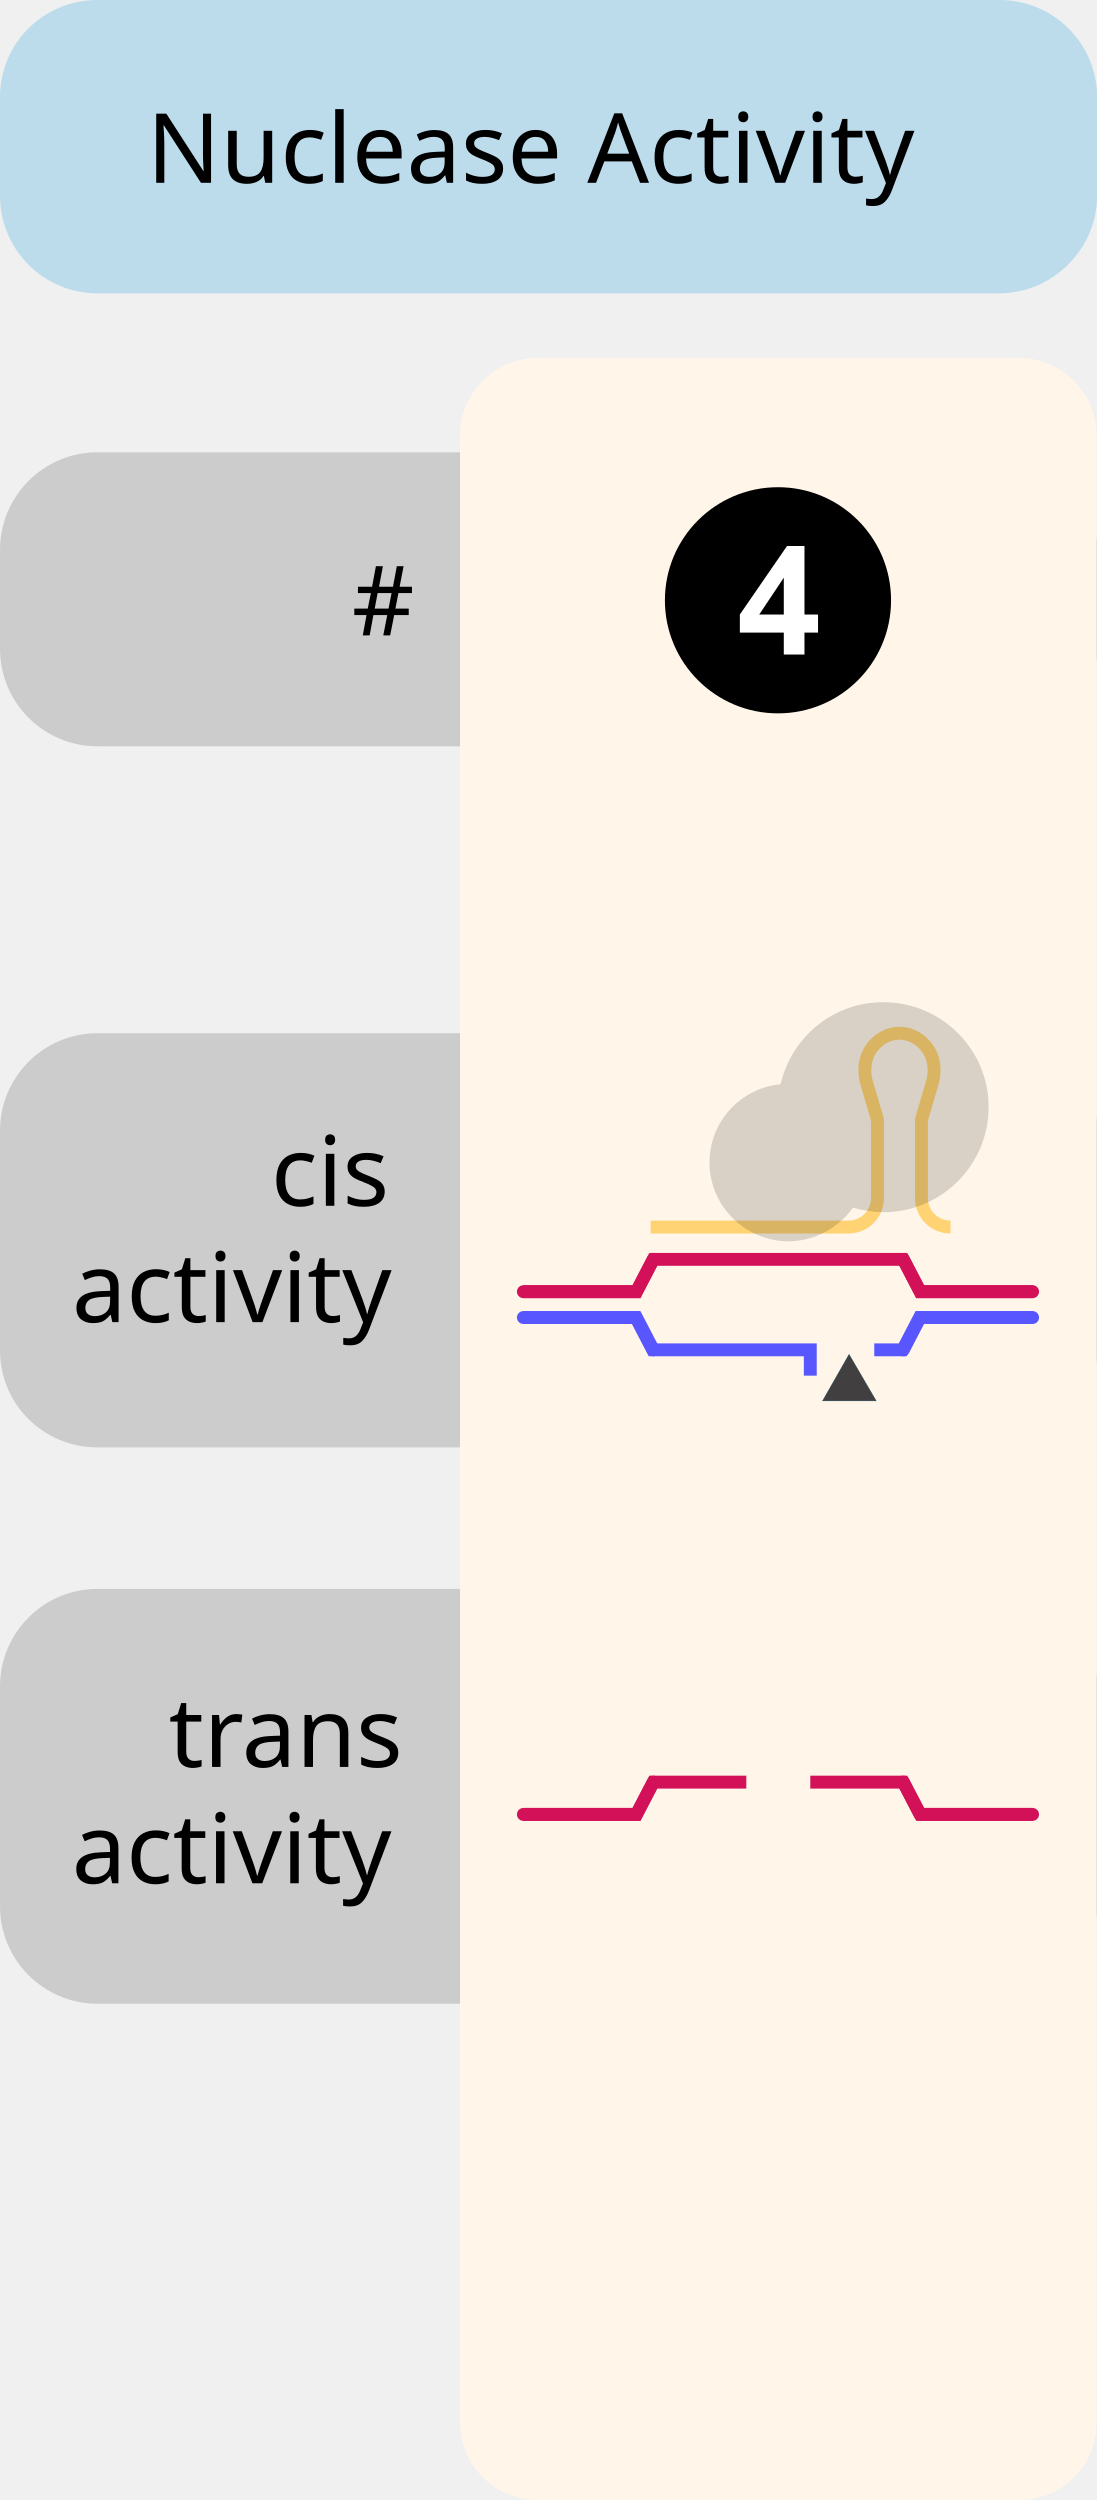
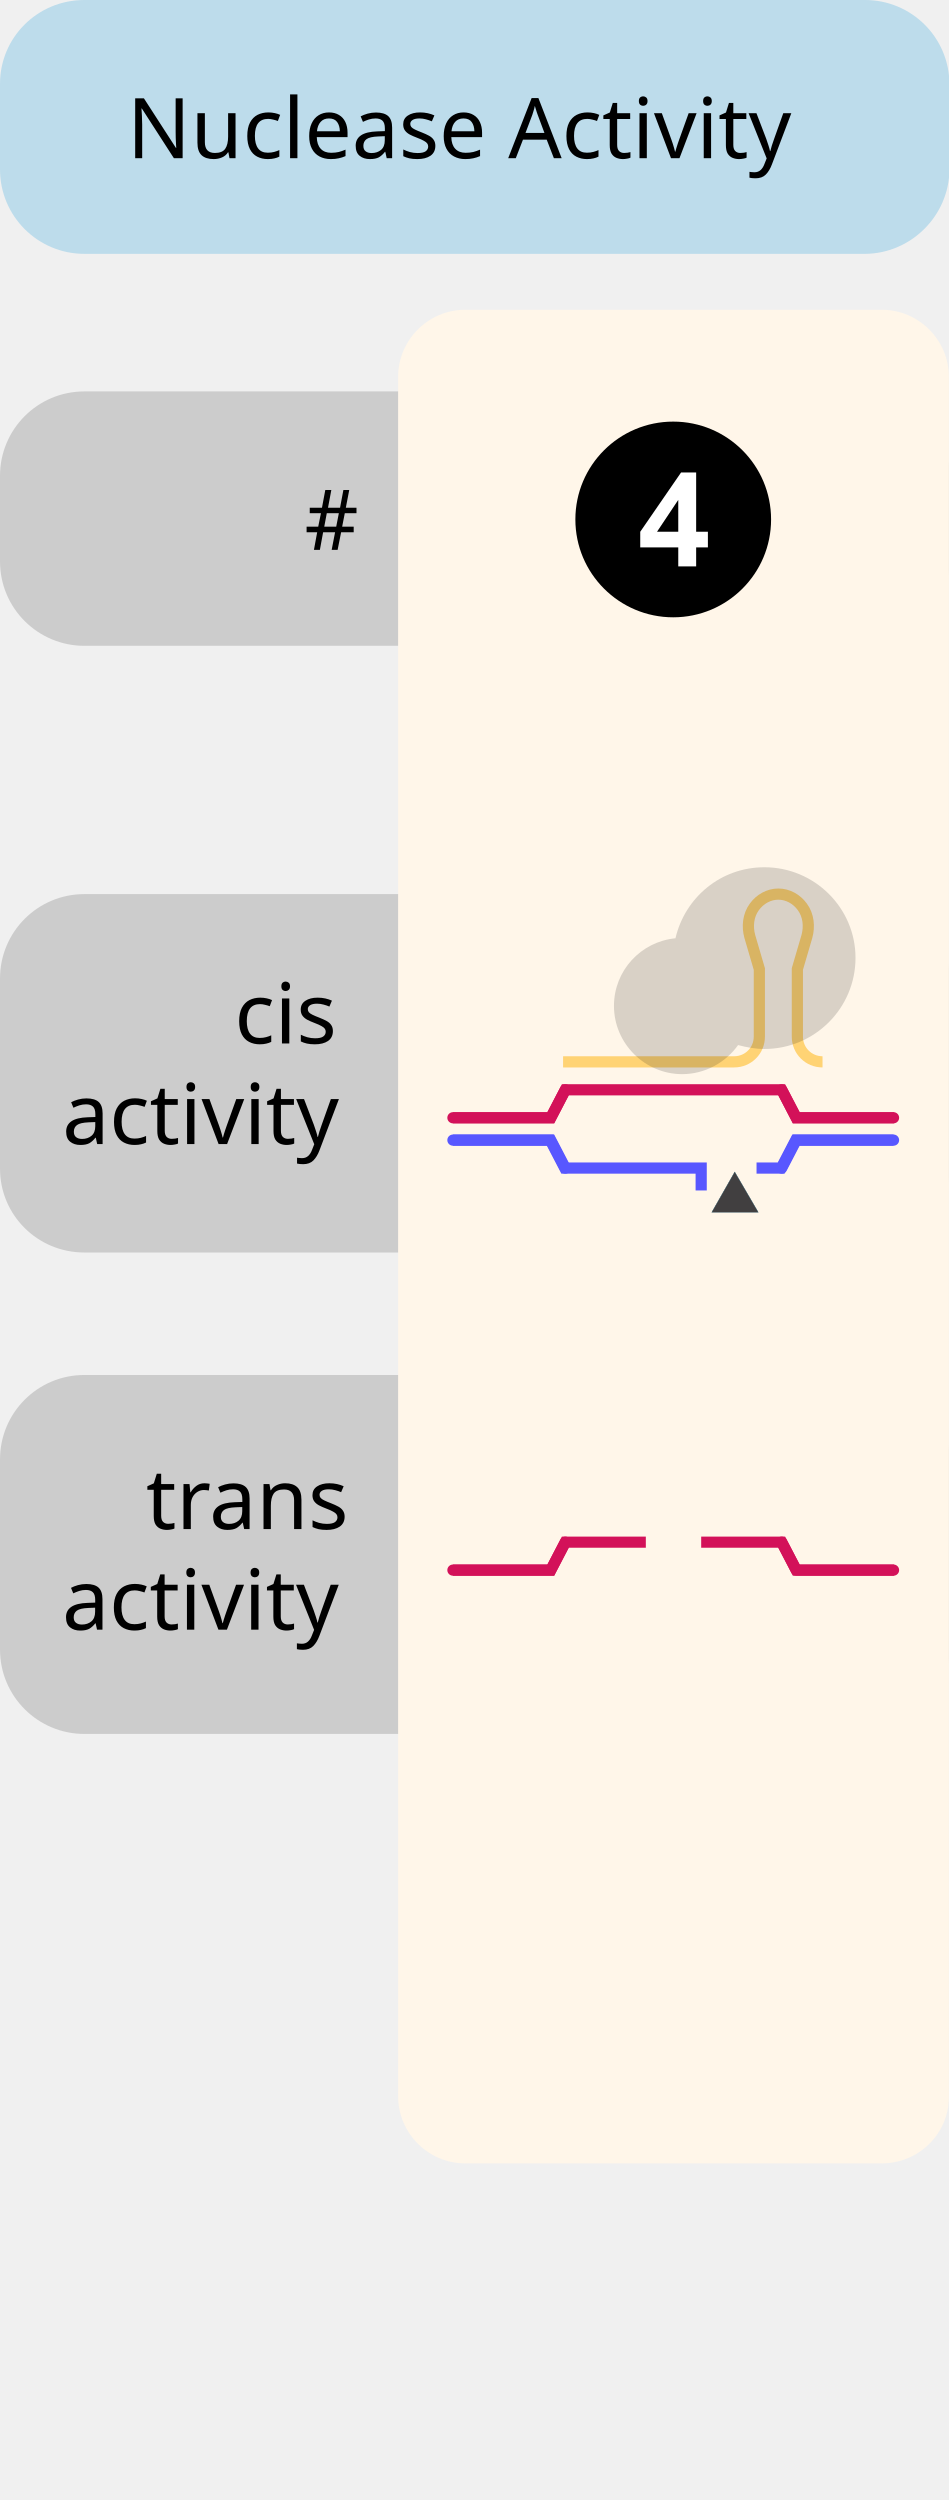
- <svg xmlns="http://www.w3.org/2000/svg" version="1.1" id="Layer_1" x="0px" y="0px" viewBox="0 0 169.7 386.9" style="enable-background:new 0 0 169.7 386.9;" xml:space="preserve">
+ <svg xmlns="http://www.w3.org/2000/svg" version="1.1" id="Layer_1" x="0px" y="0px" viewBox="0 0 169.7 447.1" style="enable-background:new 0 0 169.7 447.1;" xml:space="preserve">
  <style type="text/css">
- 	.st0{fill:#31CAFD;}
- 	.st1{fill:#AAB8F1;}
- 	.st2{fill:#A2B8FF;}
- 	.st3{fill:#00CEDE;}
- 	.st4{fill:#FF0A00;}
- 	.st5{fill:#BEBEBE;}
- 	.st6{fill:#8F7F1D;}
- 	.st7{fill:#A17800;}
- 	.st8{fill:#FE1600;}
- 	.st9{fill:#C0BCBC;}
- 	.st10{fill:#CFB7BE;}
- 	.st11{fill:#BFBBC9;}
- 	.st12{fill:url(#);}
- 	.st13{fill:#5857FF;}
- 	.st14{fill:#D31159;}
- 	.st15{fill:#FFAF00;}
- 	.st16{fill:#A09C9A;}
- 	.st17{fill:#006CDE;}
- 	.st18{fill:#6A6B7A;}
- 	.st19{fill:#D6BD0F;}
- 	.st20{fill:#A699AB;}
- 	.st21{fill:#0072BF;}
- 	.st22{fill:#80674E;}
- 	.st23{fill:#F2B300;}
- 	.st24{fill:#4DAAB8;}
- 	.st25{fill:#007B83;}
- 	.st26{fill:#D02A2A;}
- 	.st27{fill:#FFA5AF;}
- 	.st28{fill:#FFF7EA;}
- 	.st29{fill:#FFF7EB;}
- 	.st30{fill:#FFF6F5;}
- 	.st31{fill:#FCFCFC;}
- 	.st32{fill:#8B61FF;}
- 	.st33{fill:#007AFE;}
- 	.st34{fill:#0081DD;}
- 	.st35{fill:#65838D;}
- 	.st36{fill:#00FFB7;}
- 	.st37{fill:#F0DFA8;}
- 	.st38{fill:#FFD8C5;}
- 	.st39{fill:#89F0FF;}
- 	.st40{fill:#FFF6E9;}
- 	.st41{fill:none;stroke:#FFAF00;stroke-width:2.814;stroke-miterlimit:10;}
- 	.st42{opacity:0.15;}
+ 	.st0{fill:#FFF6E9;}
+ 	.st1{fill:#31CAFD;}
+ 	.st2{fill:#AAB8F1;}
+ 	.st3{fill:#A2B8FF;}
+ 	.st4{fill:#00CEDE;}
+ 	.st5{fill:#FF0A00;}
+ 	.st6{fill:#BEBEBE;}
+ 	.st7{fill:#8F7F1D;}
+ 	.st8{fill:#A17800;}
+ 	.st9{fill:#FE1600;}
+ 	.st10{fill:#C0BCBC;}
+ 	.st11{fill:#CFB7BE;}
+ 	.st12{fill:#BFBBC9;}
+ 	.st13{fill:url(#);}
+ 	.st14{fill:#5857FF;}
+ 	.st15{fill:#D31159;}
+ 	.st16{fill:#FFAF00;}
+ 	.st17{fill:#A09C9A;}
+ 	.st18{fill:#006CDE;}
+ 	.st19{fill:#6A6B7A;}
+ 	.st20{fill:#D6BD0F;}
+ 	.st21{fill:#A699AB;}
+ 	.st22{fill:#0072BF;}
+ 	.st23{fill:#80674E;}
+ 	.st24{fill:#F2B300;}
+ 	.st25{fill:#4DAAB8;}
+ 	.st26{fill:#007B83;}
+ 	.st27{fill:#D02A2A;}
+ 	.st28{fill:#FFA5AF;}
+ 	.st29{fill:#FFF7EA;}
+ 	.st30{fill:#FFF7EB;}
+ 	.st31{fill:#FFF6F5;}
+ 	.st32{fill:#FCFCFC;}
+ 	.st33{fill:#8B61FF;}
+ 	.st34{fill:#007AFE;}
+ 	.st35{fill:#0081DD;}
+ 	.st36{fill:#65838D;}
+ 	.st37{fill:#00FFB7;}
+ 	.st38{fill:#F0DFA8;}
+ 	.st39{fill:#FFD8C5;}
+ 	.st40{fill:#89F0FF;}
+ 	.st41{opacity:0.15;}
+ 	.st42{fill:none;stroke:#FFAF00;stroke-width:2.256;stroke-miterlimit:10;}
	.st43{fill:none;stroke:#D31159;stroke-width:2.814;stroke-miterlimit:10;}
	.st44{fill:none;stroke:#5857FF;stroke-width:2.814;stroke-miterlimit:10;}
	.st45{fill:none;stroke:#D31159;stroke-width:2.814;stroke-linecap:round;stroke-miterlimit:10;}
	.st46{fill:none;stroke:#5857FF;stroke-width:2.814;stroke-linecap:round;stroke-miterlimit:10;}
	.st47{fill:none;stroke:#D31159;stroke-width:2.814;stroke-linecap:round;stroke-linejoin:round;stroke-miterlimit:10;}
	.st48{fill:none;stroke:#5857FF;stroke-width:2.814;stroke-linecap:round;stroke-linejoin:round;stroke-miterlimit:10;}
	.st49{stroke:#000000;stroke-width:1.492;stroke-miterlimit:10;}
	.st50{fill:#FFFFFF;}
- 	.st51{fill:#BDDCEB;}
- 	.st52{fill:none;stroke:#FFAF00;stroke-width:2.256;stroke-miterlimit:10;}
- 	.st53{fill:none;stroke:#31CAFD;stroke-width:2.5;stroke-miterlimit:10;}
- 	.st54{fill:none;stroke:#FFAF00;stroke-width:2.5;stroke-miterlimit:10;}
- 	.st55{fill:none;stroke:#FF0A00;stroke-width:2.5;stroke-miterlimit:10;}
- 	.st56{fill:none;stroke:#00FFB7;stroke-width:2.5;stroke-miterlimit:10;}
- 	.st57{fill:none;stroke:#8B61FF;stroke-width:2.5;stroke-miterlimit:10;}
- 	.st58{fill:none;stroke:#BEBEBE;stroke-width:2.5;stroke-miterlimit:10;}
- 	.st59{fill:none;stroke:#FF0A00;stroke-width:4.5;stroke-miterlimit:10;}
- 	.st60{fill:none;stroke:#BEBEBE;stroke-width:4.5;stroke-miterlimit:10;}
- 	.st61{fill:none;stroke:#000000;stroke-width:2.5;stroke-miterlimit:10;}
- 	.st62{fill:#413F40;stroke:#003953;stroke-width:5.431579e-02;stroke-miterlimit:10;}
- 	.st63{fill:none;stroke:#D31159;stroke-width:2;stroke-miterlimit:10;}
- 	.st64{fill:none;stroke:#5857FF;stroke-width:2;stroke-miterlimit:10;}
- 	.st65{fill:none;stroke:#D31159;stroke-width:2;stroke-linecap:round;stroke-miterlimit:10;}
- 	.st66{fill:none;stroke:#5857FF;stroke-width:2;stroke-linecap:round;stroke-miterlimit:10;}
- 	.st67{fill:none;stroke:#D31159;stroke-width:2;stroke-linecap:round;stroke-linejoin:round;stroke-miterlimit:10;}
- 	.st68{fill:none;stroke:#5857FF;stroke-width:2;stroke-linecap:round;stroke-linejoin:round;stroke-miterlimit:10;}
- 	.st69{opacity:0.4;fill:none;stroke:#FFAF00;stroke-width:1.716;stroke-miterlimit:10;}
- 	.st70{opacity:0.5;fill:none;stroke:#FFAF00;stroke-width:2;stroke-miterlimit:10;}
- 	.st71{fill:none;stroke:url(#);stroke-width:2;stroke-miterlimit:10;}
- 	.st72{fill:none;stroke:url(#);stroke-width:2;stroke-linecap:round;stroke-miterlimit:10;}
- 	.st73{fill:none;stroke:url(#);stroke-width:2;stroke-linecap:round;stroke-linejoin:round;stroke-miterlimit:10;}
- 	.st74{opacity:0.25;}
- 	.st75{fill:none;stroke:#003953;stroke-width:2;stroke-miterlimit:10;}
- 	.st76{fill:none;stroke:#003953;stroke-width:2;stroke-linecap:round;stroke-miterlimit:10;}
- 	.st77{font-family:'Arial-BoldMT';}
- 	.st78{font-size:15px;}
- 	.st79{fill:none;stroke:url(#);stroke-width:2.814;stroke-miterlimit:10;}
- 	.st80{fill:none;stroke:url(#);stroke-width:2.814;stroke-linecap:round;stroke-miterlimit:10;}
- 	.st81{fill:none;stroke:url(#);stroke-width:2.814;stroke-linecap:round;stroke-linejoin:round;stroke-miterlimit:10;}
- 	.st82{fill:none;stroke:#000000;stroke-width:3;stroke-miterlimit:10;}
- 	.st83{fill:none;}
+ 	.st51{fill:none;stroke:#31CAFD;stroke-width:2.5;stroke-miterlimit:10;}
+ 	.st52{fill:none;stroke:#FFAF00;stroke-width:2.5;stroke-miterlimit:10;}
+ 	.st53{fill:none;stroke:#FF0A00;stroke-width:2.5;stroke-miterlimit:10;}
+ 	.st54{fill:none;stroke:#00FFB7;stroke-width:2.5;stroke-miterlimit:10;}
+ 	.st55{fill:none;stroke:#8B61FF;stroke-width:2.5;stroke-miterlimit:10;}
+ 	.st56{fill:none;stroke:#BEBEBE;stroke-width:2.5;stroke-miterlimit:10;}
+ 	.st57{fill:none;stroke:#FF0A00;stroke-width:4.5;stroke-miterlimit:10;}
+ 	.st58{fill:none;stroke:#BEBEBE;stroke-width:4.5;stroke-miterlimit:10;}
+ 	.st59{fill:none;stroke:#000000;stroke-width:2.5;stroke-miterlimit:10;}
+ 	.st60{fill:#413F40;stroke:#003953;stroke-width:5.431579e-02;stroke-miterlimit:10;}
+ 	.st61{fill:none;stroke:#D31159;stroke-width:2;stroke-miterlimit:10;}
+ 	.st62{fill:none;stroke:#5857FF;stroke-width:2;stroke-miterlimit:10;}
+ 	.st63{fill:none;stroke:#D31159;stroke-width:2;stroke-linecap:round;stroke-miterlimit:10;}
+ 	.st64{fill:none;stroke:#5857FF;stroke-width:2;stroke-linecap:round;stroke-miterlimit:10;}
+ 	.st65{fill:none;stroke:#D31159;stroke-width:2;stroke-linecap:round;stroke-linejoin:round;stroke-miterlimit:10;}
+ 	.st66{fill:none;stroke:#5857FF;stroke-width:2;stroke-linecap:round;stroke-linejoin:round;stroke-miterlimit:10;}
+ 	.st67{opacity:0.4;fill:none;stroke:#FFAF00;stroke-width:1.716;stroke-miterlimit:10;}
+ 	.st68{fill:#BDDCEB;}
+ 	.st69{opacity:0.5;fill:none;stroke:#FFAF00;stroke-width:2;stroke-miterlimit:10;}
+ 	.st70{fill:none;stroke:url(#);stroke-width:2;stroke-miterlimit:10;}
+ 	.st71{fill:none;stroke:url(#);stroke-width:2;stroke-linecap:round;stroke-miterlimit:10;}
+ 	.st72{fill:none;stroke:url(#);stroke-width:2;stroke-linecap:round;stroke-linejoin:round;stroke-miterlimit:10;}
+ 	.st73{opacity:0.25;}
+ 	.st74{fill:none;stroke:#003953;stroke-width:2;stroke-miterlimit:10;}
+ 	.st75{fill:none;stroke:#003953;stroke-width:2;stroke-linecap:round;stroke-miterlimit:10;}
+ 	.st76{fill:none;stroke:#FFAF00;stroke-width:2.814;stroke-miterlimit:10;}
+ 	.st77{fill:none;stroke:url(#);stroke-width:2.814;stroke-miterlimit:10;}
+ 	.st78{fill:none;stroke:url(#);stroke-width:2.814;stroke-linecap:round;stroke-miterlimit:10;}
+ 	.st79{fill:none;stroke:url(#);stroke-width:2.814;stroke-linecap:round;stroke-linejoin:round;stroke-miterlimit:10;}
+ 	.st80{fill:none;stroke:#000000;stroke-width:3;stroke-miterlimit:10;}
+ 	.st81{fill:none;}
+ 	.st82{font-family:'Arial-BoldMT';}
+ 	.st83{font-size:15px;}
+ 	.st84{fill:#292D39;}
</style>
-   <g class="st42">
+   <g class="st41">
    <path d="M154.6,115.5H15.1c-8.3,0-15.1-6.7-15.1-15.1l0-15.3c0-8.3,6.7-15.1,15.1-15.1h139.6c8.3,0,15.1,6.7,15.1,15.1v15.3   C169.7,108.8,162.9,115.5,154.6,115.5z" />
  </g>
-   <g class="st42">
+   <g class="st41">
    <path d="M154.6,224H15.1C6.7,224,0,217.3,0,209l0-34c0-8.3,6.7-15.1,15.1-15.1h139.6c8.3,0,15.1,6.7,15.1,15.1v34   C169.7,217.3,162.9,224,154.6,224z" />
  </g>
-   <g class="st42">
+   <g class="st41">
    <path d="M154.6,310.1H15.1c-8.3,0-15.1-6.7-15.1-15.1l0-34c0-8.3,6.7-15.1,15.1-15.1h139.6c8.3,0,15.1,6.7,15.1,15.1v34   C169.7,303.4,162.9,310.1,154.6,310.1z" />
  </g>
  <g>
    <g>
-       <text transform="matrix(1 0 0 1 26.1201 273.4553)">
-         <tspan x="0" y="0" class="st77 st78">trans</tspan>
-         <tspan x="-15" y="18" class="st77 st78">activity</tspan>
+       <text transform="matrix(1 0 0 1 26.12 273.4552)">
+         <tspan x="0" y="0" class="st82 st83">trans</tspan>
+         <tspan x="-15" y="18" class="st82 st83">activity</tspan>
      </text>
    </g>
    <g>
-       <text transform="matrix(1 0 0 1 54.4577 98.3327)" class="st77 st78">#</text>
+       <text transform="matrix(1 0 0 1 54.4576 98.3327)" class="st82 st83">#</text>
    </g>
    <g>
-       <text transform="matrix(1 0 0 1 41.9477 186.6086)">
-         <tspan x="0" y="0" class="st77 st78">cis</tspan>
-         <tspan x="-30.8" y="18" class="st77 st78">activity</tspan>
+       <text transform="matrix(1 0 0 1 41.9476 186.6086)">
+         <tspan x="0" y="0" class="st82 st83">cis</tspan>
+         <tspan x="-30.8" y="18" class="st82 st83">activity</tspan>
      </text>
    </g>
  </g>
-   <path class="st51" d="M154.6,45.4H15.1C6.7,45.4,0,38.6,0,30.3l0-15.3C0,6.7,6.7,0,15.1,0l139.6,0c8.3,0,15.1,6.7,15.1,15.1v15.3  C169.7,38.6,162.9,45.4,154.6,45.4z" />
+   <path class="st68" d="M154.6,45.4H15.1C6.7,45.4,0,38.6,0,30.3l0-15.3C0,6.7,6.7,0,15.1,0l139.6,0c8.3,0,15.1,6.7,15.1,15.1v15.3  C169.7,38.6,162.9,45.4,154.6,45.4z" />
  <g>
-     <text transform="matrix(1 0 0 1 22.7246 28.2938)" class="st77 st78">Nuclease Activity</text>
+     <text transform="matrix(1 0 0 1 22.7245 28.2937)" class="st82 st83">Nuclease Activity</text>
  </g>
  <g>
-     <path class="st40" d="M157.7,386.9H83.2c-6.6,0-12-5.4-12-12V67.4c0-6.6,5.4-12,12-12h74.5c6.6,0,12,5.4,12,12v307.6   C169.7,381.6,164.3,386.9,157.7,386.9z" />
+     <path class="st0" d="M157.7,386.9H83.2c-6.6,0-12-5.4-12-12V67.4c0-6.6,5.4-12,12-12h74.5c6.6,0,12,5.4,12,12v307.6   C169.7,381.6,164.3,386.9,157.7,386.9z" />
    <g>
      <g>
-         <path class="st70" d="M147.1,189.9c-2.5,0-4.5-2-4.5-4.5v-12.1l1.7-5.8c0.5-1.8,0.3-3.8-0.8-5.3c-1-1.4-2.6-2.3-4.3-2.3h0     c-1.7,0-3.3,0.9-4.3,2.3c-1.1,1.5-1.3,3.5-0.8,5.3l1.7,5.8v12.1c0,2.5-2,4.5-4.5,4.5h-30.6" />
-         <g class="st42">
+         <path class="st69" d="M147.1,189.9c-2.5,0-4.5-2-4.5-4.5v-12.1l1.7-5.8c0.5-1.8,0.3-3.8-0.8-5.3c-1-1.4-2.6-2.3-4.3-2.3h0     c-1.7,0-3.3,0.9-4.3,2.3c-1.1,1.5-1.3,3.5-0.8,5.3l1.7,5.8v12.1c0,2.5-2,4.5-4.5,4.5h-30.6" />
+         <g class="st41">
          <path d="M136.7,155.1c-7.8,0-14.2,5.4-15.9,12.7c-6.2,0.6-11,5.8-11,12.1c0,6.7,5.5,12.2,12.2,12.2c4.1,0,7.8-2.1,10-5.2      c1.5,0.4,3.1,0.7,4.7,0.7c9,0,16.3-7.3,16.3-16.3C153,162.4,145.7,155.1,136.7,155.1z" />
        </g>
      </g>
-       <polygon class="st62" points="131.4,209.6 127.3,216.8 135.6,216.8   " />
-       <path class="st63" d="M81,199.9h17.5l2.6-5l0,0h38.7l0,0l2.6,5h17.5" />
-       <path class="st64" d="M159.8,203.9h-17.5l-2.6,5l0,0l-4.4,0" />
-       <path class="st64" d="M125.4,212.9v-4l-24.4,0l0,0l-2.6-5H81" />
-       <polyline class="st65" points="81,199.9 98.5,199.9 101.1,194.9   " />
-       <polyline class="st65" points="139.8,194.9 142.4,199.9 159.8,199.9   " />
-       <polyline class="st66" points="159.8,203.9 142.4,203.9 139.8,208.9   " />
-       <polyline class="st66" points="101.1,208.9 98.5,203.9 81,203.9   " />
+       <polygon class="st60" points="131.4,209.6 127.3,216.8 135.6,216.8   " />
+       <path class="st61" d="M81,199.9h17.5l2.6-5l0,0h38.7l0,0l2.6,5h17.5" />
+       <path class="st62" d="M159.8,203.9h-17.5l-2.6,5l0,0l-4.4,0" />
+       <path class="st62" d="M125.4,212.9v-4l-24.4,0l0,0l-2.6-5H81" />
+       <polyline class="st63" points="81,199.9 98.5,199.9 101.1,194.9   " />
+       <polyline class="st63" points="139.8,194.9 142.4,199.9 159.8,199.9   " />
+       <polyline class="st64" points="159.8,203.9 142.4,203.9 139.8,208.9   " />
+       <polyline class="st64" points="101.1,208.9 98.5,203.9 81,203.9   " />
    </g>
    <g>
-       <path class="st63" d="M81,280.8h17.5l2.6-5l0,0l14.4,0" />
-       <path class="st63" d="M125.4,275.8l14.4,0l0,0l2.6,5h17.5" />
-       <polyline class="st65" points="81,280.8 98.5,280.8 101.1,275.8   " />
-       <polyline class="st67" points="139.8,275.8 142.4,280.8 159.8,280.8   " />
+       <path class="st61" d="M81,280.8h17.5l2.6-5l0,0l14.4,0" />
+       <path class="st61" d="M125.4,275.8l14.4,0l0,0l2.6,5h17.5" />
+       <polyline class="st63" points="81,280.8 98.5,280.8 101.1,275.8   " />
+       <polyline class="st65" points="139.8,275.8 142.4,280.8 159.8,280.8   " />
    </g>
    <g>
      <circle cx="120.4" cy="92.9" r="17.5" />
      <path class="st50" d="M121.3,101.3v-3.4h-6.8v-2.8l7.3-10.6h2.7v10.6h2.1v2.8h-2.1v3.4H121.3z M121.3,95.1v-5.7l-3.8,5.7H121.3z" />
    </g>
  </g>
</svg>
